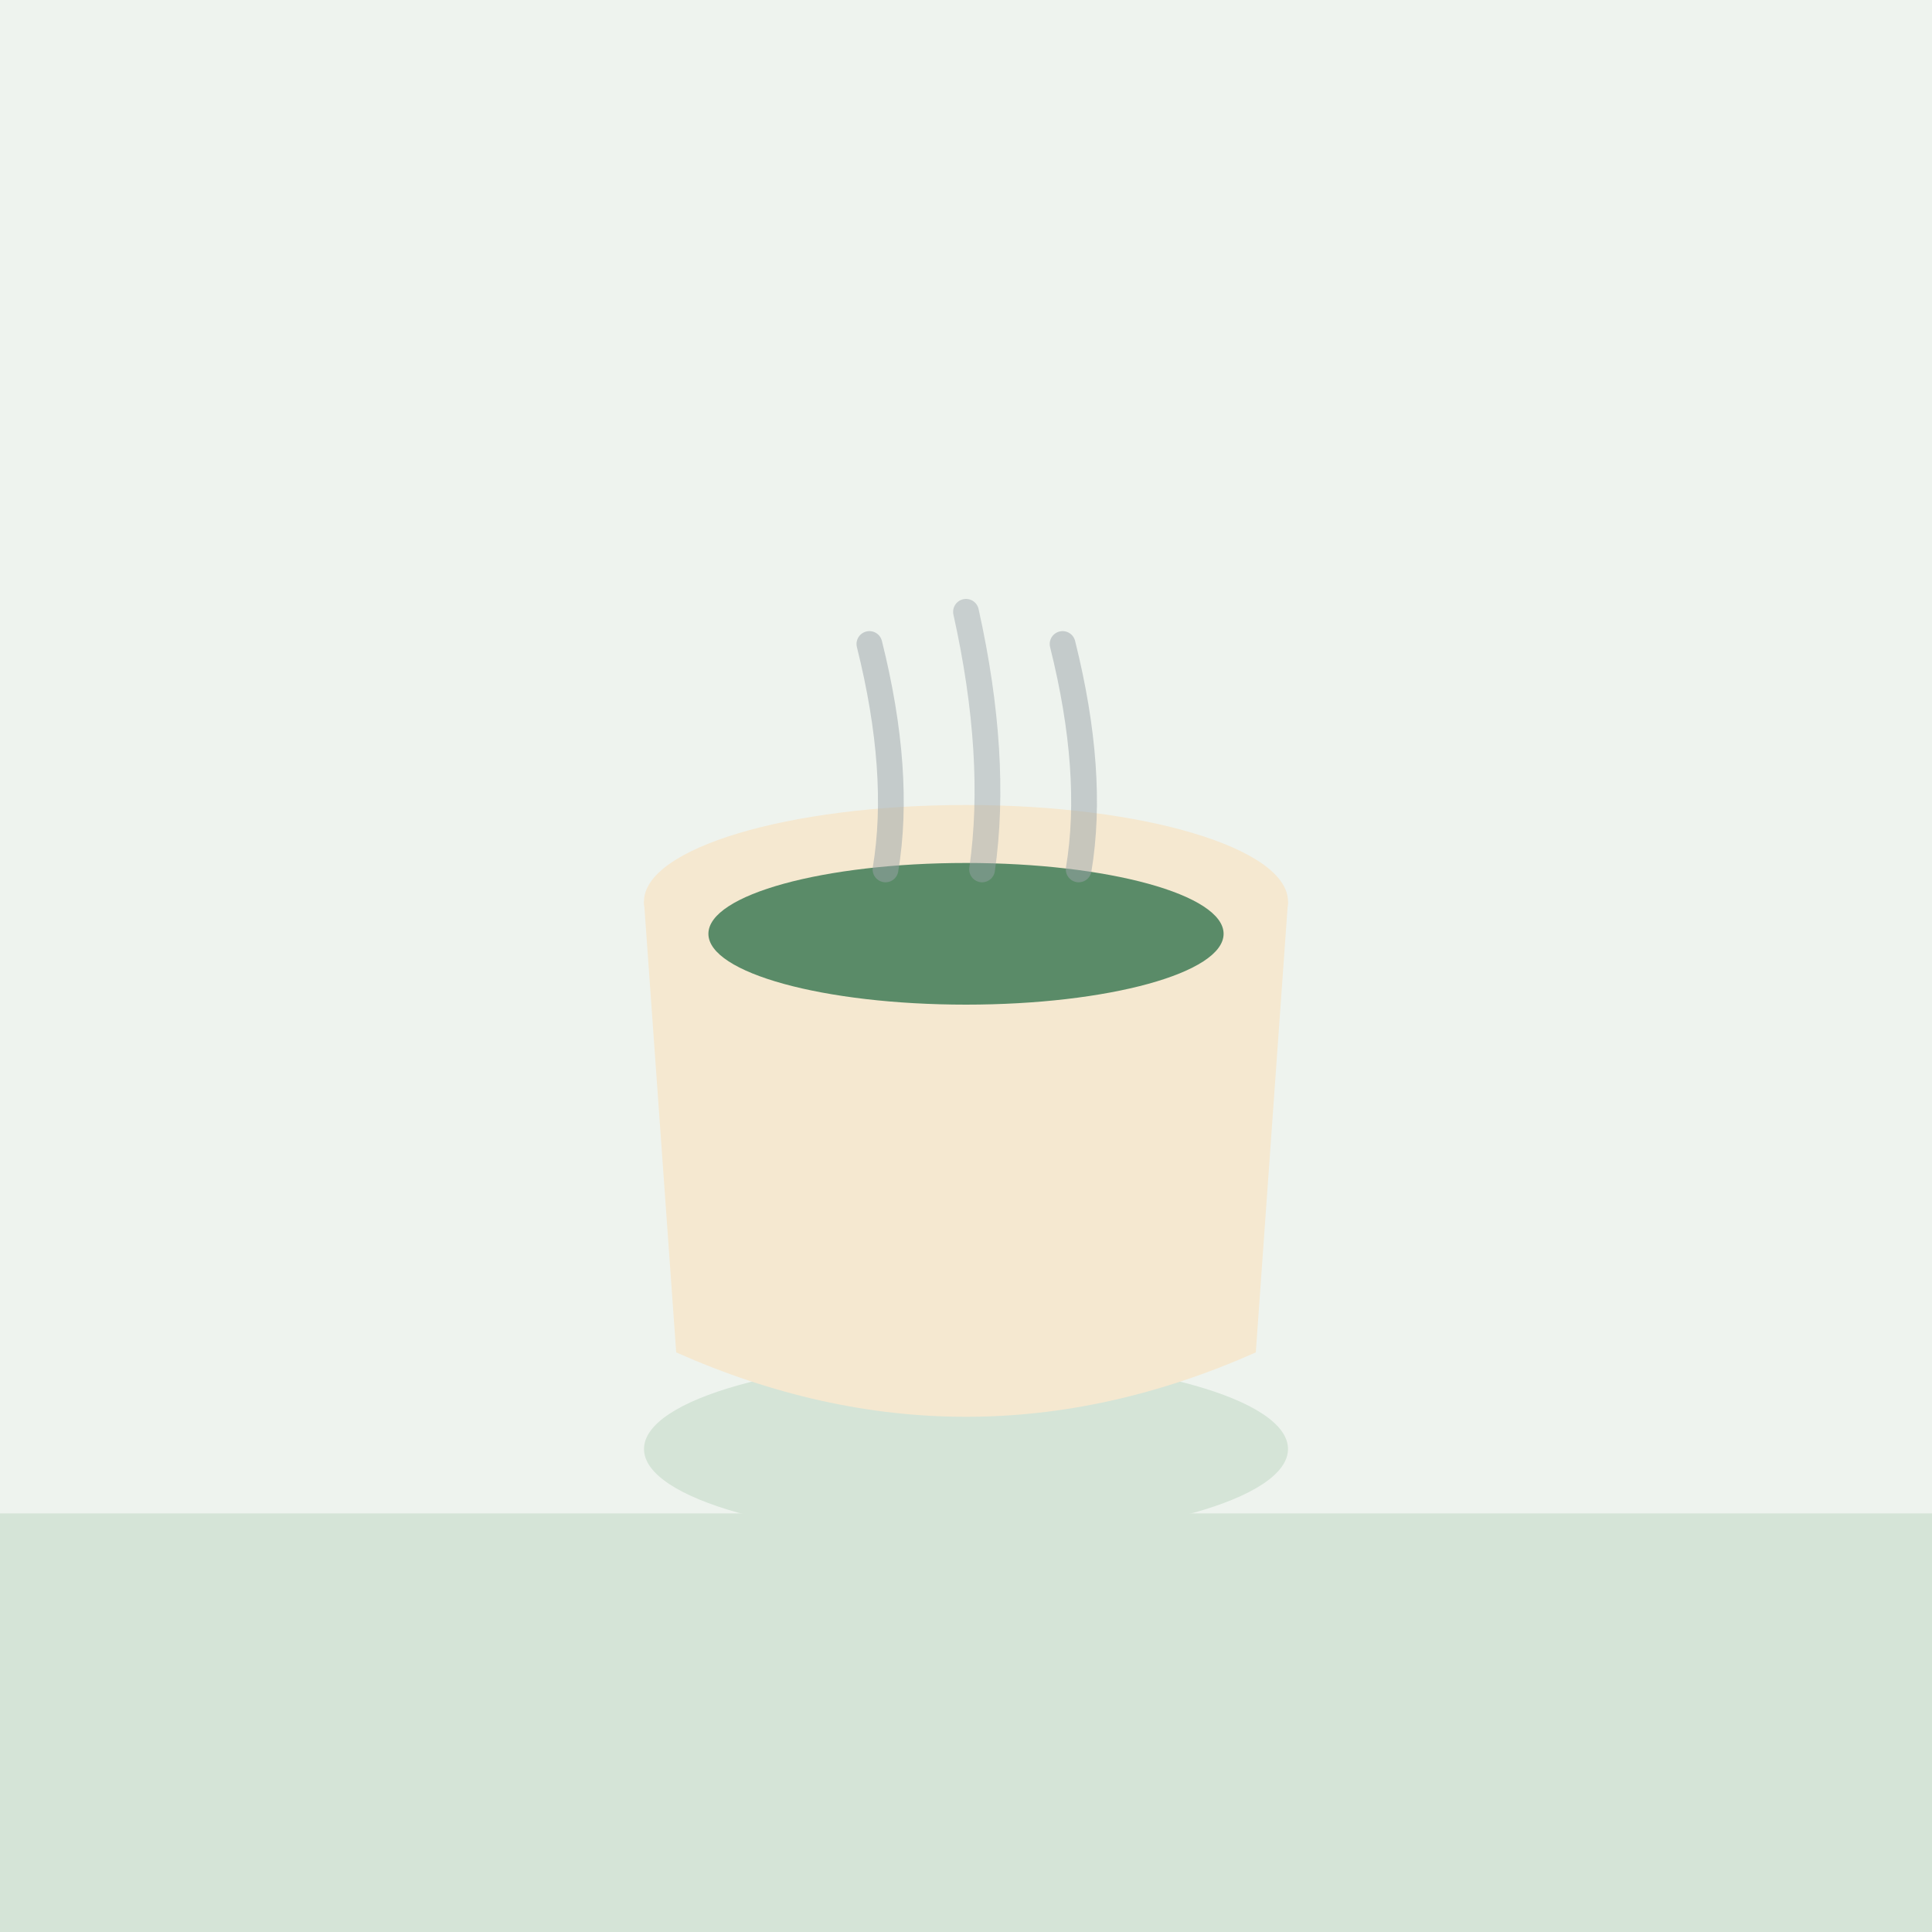
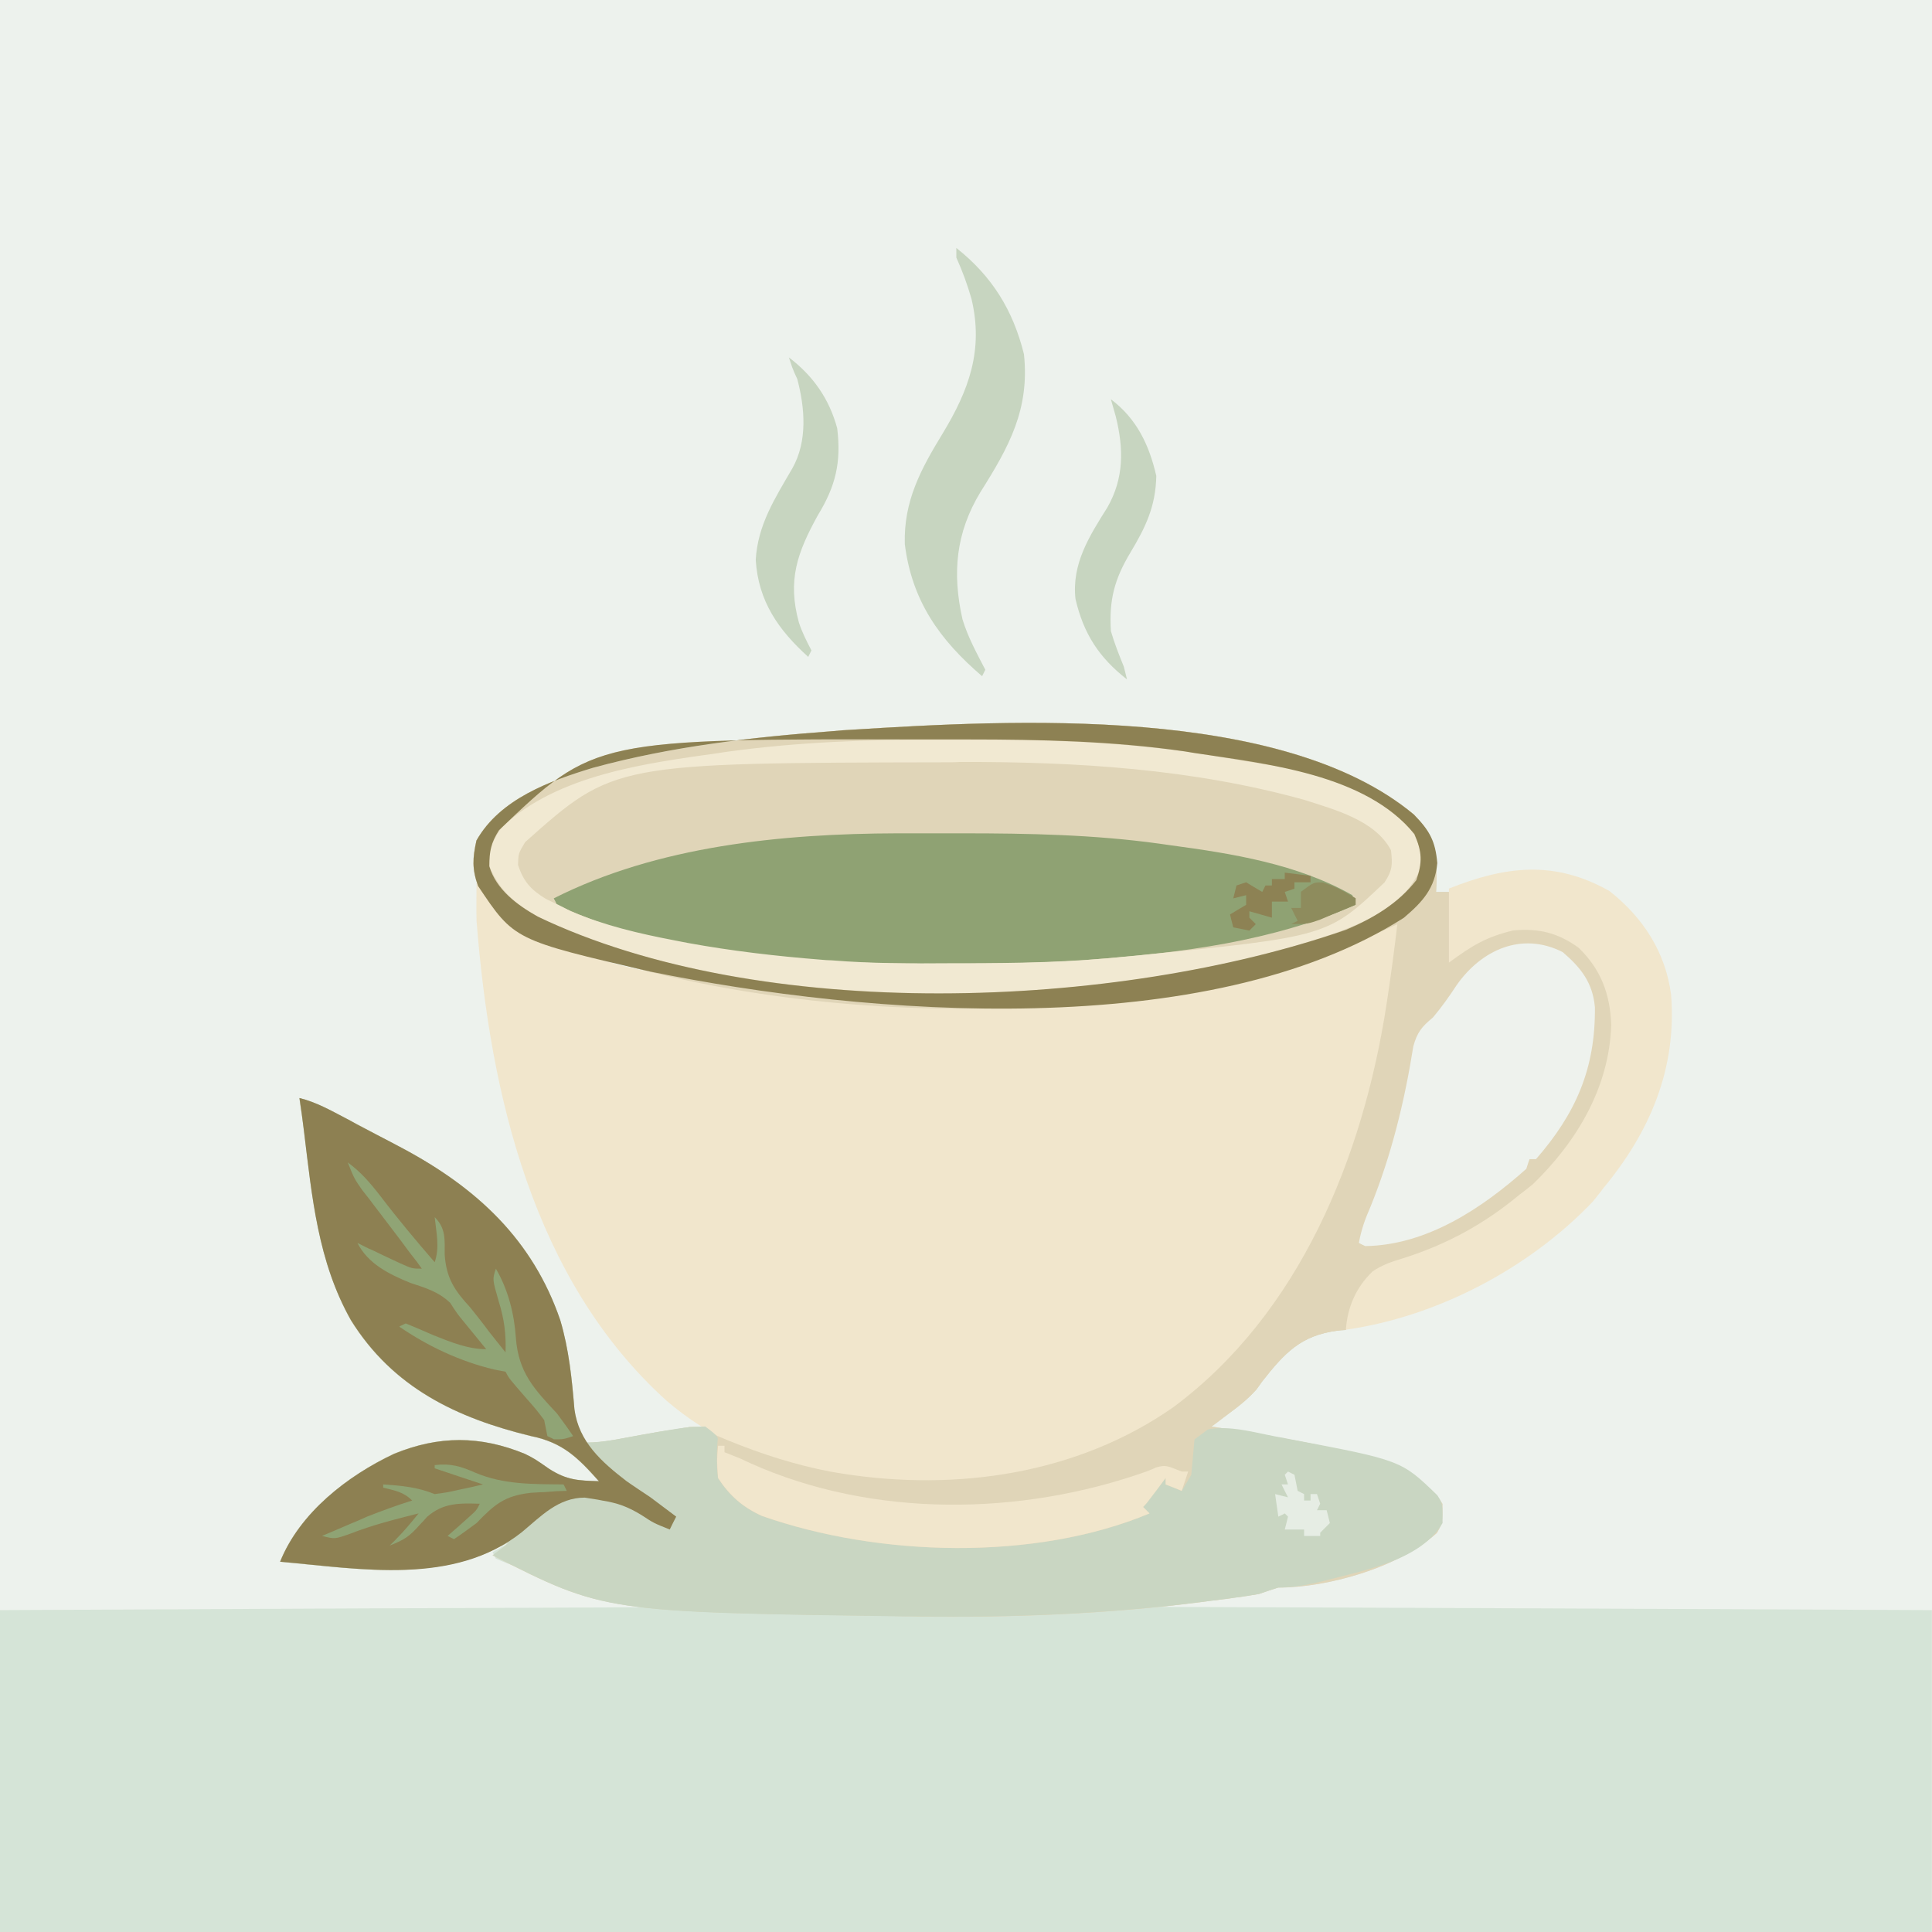
- <svg xmlns="http://www.w3.org/2000/svg" width="600" height="600" viewBox="0 0 600 600" role="img" aria-label="Tea">
-   <rect width="600" height="600" fill="#EEF3EE" />
-   <rect y="470" width="600" height="130" fill="#D5E4D7" />
-   <ellipse cx="300" cy="450" rx="100" ry="28" fill="#D5E4D7" />
-   <path d="M200 280 L210 420 Q300 460 390 420 L400 280 Z" fill="#F5E8D0" />
-   <ellipse cx="300" cy="280" rx="100" ry="30" fill="#F5E8D0" />
-   <ellipse cx="300" cy="290" rx="80" ry="22" fill="#5A8B68" />
-   <path d="M270 200 Q280 240 275 270" fill="none" stroke="#9AA3A8" stroke-width="8" stroke-linecap="round" opacity="0.5" />
-   <path d="M300 190 Q310 235 305 270" fill="none" stroke="#9AA3A8" stroke-width="8" stroke-linecap="round" opacity="0.45" />
-   <path d="M330 200 Q340 240 335 270" fill="none" stroke="#9AA3A8" stroke-width="8" stroke-linecap="round" opacity="0.5" />
+ <svg xmlns="http://www.w3.org/2000/svg" version="1.1" width="600" height="600" viewBox="0 0 600 600" role="img" aria-label="Tea">
+   <path d="M0 0 C198 0 396 0 600 0 C600 198 600 396 600 600 C402 600 204 600 0 600 C0 402 0 204 0 0 Z " fill="#EDF2ED" transform="translate(0,0)" />
+   <path d="M0 0 C5.8 6 7.1 9.8 7.1 18 C7.1 20 7 22 6.9 24.1 C8.6 24.1 10.2 24.1 11.9 24.1 C11.9 31 11.9 37.9 11.9 45.1 C12.6 44.5 12.6 44.5 15.8 41.8 C23.1 36.1 30.8 34.2 39.9 35.1 C49.1 37.9 54.5 41.9 59.3 50.2 C63.8 61 62.8 73.2 58.9 84.1 C55.1 93.1 50.4 100.7 43.9 108.1 C43.1 109.2 42.2 110.3 41.3 111.5 C28.9 124.6 13.8 133.2 -3.2 138.7 C-11 141.4 -14.1 143.6 -18.1 151.1 C-19.1 154 -20.2 157 -21.1 160.1 C-21.9 160.1 -22.8 160.2 -23.7 160.3 C-35.1 161.8 -40.1 167.2 -47.1 176.1 C-47.4 176.5 -47.4 176.5 -48.8 178.5 C-51.4 181.4 -54.1 183.6 -57.3 185.9 C-58.4 186.7 -59.5 187.5 -60.6 188.3 C-61.4 188.9 -62.2 189.5 -63.1 190.1 C-62.6 190.1 -62.6 190.1 -60.1 190.5 C-55.6 191.3 -51.1 192 -46.6 192.8 C-45.1 193 -43.6 193.2 -42 193.5 C-28.3 195.8 -14.7 198.7 -2.2 205.1 C-1 205.7 0.3 206.3 1.6 207 C5 209.1 6.9 210.7 8.9 214.1 C8.9 220.1 8.9 220.1 7.2 223.1 C-4.5 233.8 -26.5 240.1 -42.1 240.1 C-44 240.7 -46 241.4 -48.1 242.1 C-53 242.7 -53 242.7 -78.1 246.1 C0.8 246.4 79.7 246.7 160.9 247.1 C160.9 280.1 160.9 313.1 160.9 347.1 C-37.1 347.1 -235.1 347.1 -439.1 347.1 C-439.1 314.1 -439.1 281.1 -439.1 247.1 C-363.5 246.7 -287.9 246.4 -210.1 246.1 C-218.6 245.1 -227.2 244.1 -236.1 243.1 C-241.4 242.2 -246.7 241.3 -252.1 240.2 C-253.4 240 -254.6 239.7 -256 239.5 C-265.9 237.5 -275.8 235.2 -285.1 231.1 C-285.4 230.4 -285.7 229.7 -286.1 229.1 C-284.9 228.4 -284.9 228.4 -279.1 225.1 C-279.9 225.5 -280.7 225.9 -281.5 226.3 C-282.6 226.8 -283.7 227.3 -284.9 227.9 C-286 228.4 -287 228.9 -288.1 229.5 C-308.2 237.7 -330.9 234 -352.1 232.1 C-346 216.9 -331.1 205.4 -316.7 198.5 C-302.7 192.9 -289.9 192.9 -276.1 198.6 C-273.1 200.1 -273.1 200.1 -268.4 203.3 C-262.9 206.8 -259.5 206.9 -253.1 207.1 C-259.6 199.8 -264.2 195.1 -274.1 193.1 C-297.3 187.4 -317.1 178 -330.1 157.1 C-340.3 138.8 -342.1 118.8 -344.6 98.3 C-345.1 94.9 -345.6 91.5 -346.1 88.1 C-340.8 89.4 -336.2 92 -331.4 94.5 C-330.4 95 -329.4 95.6 -328.3 96.1 C-326.2 97.2 -324.1 98.4 -322 99.5 C-319.4 100.9 -316.7 102.3 -314 103.7 C-291 116 -273.7 131.9 -265.1 157.1 C-262.4 166.2 -261.4 175.3 -260.7 184.8 C-260.1 188.9 -259.1 191.5 -257.1 195.1 C-251.1 195.1 -245.2 193.6 -239.3 192.6 C-236.2 192 -233.2 191.5 -230.1 191.1 C-228.3 190.8 -226.6 190.5 -224.8 190.2 C-219.4 190 -217.1 191 -212.6 193.7 C-181.9 210.1 -141.9 209.6 -108.9 201 C-74.3 190.3 -49.3 165.2 -32.5 133.9 C-16.5 102.1 -9.5 69 -5.1 34.1 C-6.3 34.6 -7.6 35.2 -8.9 35.8 C-81.8 68.3 -189.4 67 -264.5 40.8 C-274.9 36.8 -284.2 31.8 -290.6 22.2 C-292.5 16.9 -292.3 13.6 -291.1 8.1 C-283.8 -4.8 -268.4 -10.4 -254.9 -14.5 C-230.3 -21.2 -205.5 -24 -180.1 -25.9 C-178.3 -26.1 -176.6 -26.2 -174.7 -26.3 C-125.1 -29.4 -41 -34.1 0 0 Z " fill="#D5E4D7" transform="translate(439.0625,252.9375)" />
+   <path d="M0 0 C5.8 6 7.1 9.8 7.1 18 C7.1 20 7 22 6.9 24.1 C8.6 24.1 10.2 24.1 11.9 24.1 C11.9 31 11.9 37.9 11.9 45.1 C12.6 44.5 12.6 44.5 15.8 41.8 C23.1 36.1 30.8 34.2 39.9 35.1 C49.1 37.9 54.5 41.9 59.3 50.2 C63.8 61 62.8 73.2 58.9 84.1 C55.1 93.1 50.4 100.7 43.9 108.1 C43.1 109.2 42.2 110.3 41.3 111.5 C28.9 124.6 13.8 133.2 -3.2 138.7 C-11 141.4 -14.1 143.6 -18.1 151.1 C-19.1 154 -20.2 157 -21.1 160.1 C-21.9 160.1 -22.8 160.2 -23.7 160.3 C-35.1 161.8 -40.1 167.2 -47.1 176.1 C-47.4 176.5 -47.4 176.5 -48.8 178.5 C-51.4 181.4 -54.1 183.6 -57.3 185.9 C-58.4 186.7 -59.5 187.5 -60.6 188.3 C-61.4 188.9 -62.2 189.5 -63.1 190.1 C-62.6 190.1 -62.6 190.1 -60.1 190.5 C-55.6 191.3 -51.1 192 -46.6 192.8 C-45.1 193 -43.6 193.2 -42 193.5 C-28.3 195.8 -14.7 198.7 -2.2 205.1 C-1 205.7 0.3 206.3 1.6 207 C5 209.1 6.9 210.7 8.9 214.1 C8.9 220.1 8.9 220.1 7.2 223.1 C-4.5 233.8 -26.5 240.1 -42.1 240.1 C-44.1 240.7 -46.1 241.4 -48.1 242.1 C-50.1 242.4 -52.2 242.8 -54.3 243.1 C-54.9 243.1 -54.9 243.1 -57.9 243.6 C-59.2 243.7 -60.5 243.9 -61.8 244.1 C-62.5 244.1 -62.5 244.1 -65.9 244.6 C-95.1 248.3 -124.6 249.5 -154.1 249.1 C-155.1 249 -156.2 249 -157.3 249 C-251.4 247.7 -251.4 247.7 -286.1 230.1 C-284.7 229.1 -283.4 228.1 -282.1 227.1 C-281.7 226.7 -281.4 226.4 -281.1 226.1 C-281.9 226.4 -281.9 226.4 -285.9 228.4 C-306.3 238.2 -330.3 234 -352.1 232.1 C-346 216.9 -331.1 205.4 -316.7 198.5 C-302.7 192.9 -289.9 192.9 -276.1 198.6 C-273.1 200.1 -273.1 200.1 -268.4 203.3 C-262.9 206.8 -259.5 206.9 -253.1 207.1 C-259.6 199.8 -264.2 195.1 -274.1 193.1 C-297.3 187.4 -317.1 178 -330.1 157.1 C-340.3 138.8 -342.1 118.8 -344.6 98.3 C-345.1 94.9 -345.6 91.5 -346.1 88.1 C-340.8 89.4 -336.2 92 -331.4 94.5 C-330.4 95 -329.4 95.6 -328.3 96.1 C-326.2 97.2 -324.1 98.4 -322 99.5 C-319.4 100.9 -316.7 102.3 -314 103.7 C-291 116 -273.7 131.9 -265.1 157.1 C-262.4 166.2 -261.4 175.3 -260.7 184.8 C-260.1 188.9 -259.1 191.5 -257.1 195.1 C-251.1 195.1 -245.2 193.6 -239.3 192.6 C-236.2 192 -233.2 191.5 -230.1 191.1 C-228.3 190.8 -226.6 190.5 -224.8 190.2 C-219.4 190 -217.1 191 -212.6 193.7 C-181.9 210.1 -141.9 209.6 -108.9 201 C-74.3 190.3 -49.3 165.2 -32.5 133.9 C-16.5 102.1 -9.5 69 -5.1 34.1 C-6.3 34.6 -7.6 35.2 -8.9 35.8 C-81.8 68.3 -189.4 67 -264.5 40.8 C-274.9 36.8 -284.2 31.8 -290.6 22.2 C-292.5 16.9 -292.3 13.6 -291.1 8.1 C-283.8 -4.8 -268.4 -10.4 -254.9 -14.5 C-230.3 -21.2 -205.5 -24 -180.1 -25.9 C-178.3 -26.1 -176.6 -26.2 -174.7 -26.3 C-125.1 -29.4 -41 -34.1 0 0 Z " fill="#E0D5B8" transform="translate(439.0625,252.9375)" />
+   <path d="M0 0 C0.5 0.7 1 1.4 1.6 2.1 C24.8 29.5 74.8 31.1 108 34 C164.8 38.3 233.2 38.6 285 12 C285.7 12.3 286.3 12.7 287 13 C280.8 59.6 271 106.5 239 143 C238.3 143.9 237.6 144.7 236.8 145.6 C216 169.7 186.4 182.9 155 186 C121.2 188.1 85.5 183.8 59 161 C17.5 123.5 4.2 65.7 0 12 C-0.1 8 -0 4 0 0 Z " fill="#F1E6CC" transform="translate(148,274)" />
+   <path d="M0 0 C5.3 1.3 9.8 3.9 14.6 6.4 C15.7 7 16.7 7.5 17.7 8.1 C19.8 9.2 21.9 10.3 24 11.4 C26.7 12.8 29.4 14.2 32 15.6 C55 27.9 72.4 43.9 81 69 C83.7 78.1 84.6 87.2 85.4 96.7 C86 100.8 86.9 103.5 89 107 C94.9 107 100.9 105.5 106.7 104.5 C120 102.2 120 102.2 126 102 C130 105 130 105 131 109 C130.9 109.7 130.9 109.7 130.7 113.3 C131.1 119.3 132.5 121 137 125 C155.7 137.1 182.5 137.4 203.9 137.4 C205.6 137.4 207.3 137.4 209.1 137.4 C227.5 137.2 244.6 135.1 262 129 C262 128 262 127 262 126 C263.6 124 265.3 122 267 120 C267.7 119 268.3 118 269 117 C269.7 117.7 270.3 118.3 271 119 C270.7 119.3 270.3 119.7 270 120 C271.3 120.3 272.6 120.7 274 121 C276 117 276.3 115.2 276.4 110.9 C276.6 108.9 276.8 107 277 105 C284.3 100.1 295.4 103.7 303.6 105.2 C304.8 105.4 306 105.6 307.3 105.9 C342.2 112.5 342.2 112.5 353.4 123.4 C355 126 355 126 355 132 C348.1 143.8 330.2 146.7 318 150 C313.1 151.2 309.1 152 304 152 C302 152.6 300 153.3 298 154 C295.9 154.4 293.9 154.7 291.8 155 C290.6 155.2 289.4 155.3 288.1 155.5 C286.8 155.7 285.6 155.8 284.2 156 C282.9 156.2 281.6 156.3 280.2 156.5 C251 160.2 221.5 161.4 192 161 C190.9 161 189.9 161 188.7 161 C94.7 159.7 94.7 159.7 60 142 C61.3 141 62.6 140 64 139 C64.3 138.7 64.7 138.3 65 138 C64.2 138.4 64.2 138.4 60.2 140.3 C39.8 150.1 15.8 146 -6 144 C0.1 128.8 14.9 117.3 29.4 110.5 C43.3 104.8 56.1 104.8 70 110.5 C73 112 73 112 77.6 115.2 C83.1 118.7 86.6 118.8 93 119 C86.5 111.7 81.8 107 72 105 C48.8 99.4 29 89.9 16 69 C5.7 50.8 3.9 30.7 1.4 10.3 C1 6.8 0.5 3.4 0 0 Z " fill="#C9D6C2" transform="translate(93,341)" />
+   <path d="M0 0 C5.8 6 7.1 9.8 7.1 18 C7.1 20 7 22 6.9 24.1 C8.6 24.1 10.2 24.1 11.9 24.1 C11.9 31 11.9 37.9 11.9 45.1 C12.6 44.5 12.6 44.5 15.8 41.8 C23.1 36.1 30.8 34.2 39.9 35.1 C49.1 37.9 54.5 41.9 59.3 50.2 C63.8 61 62.8 73.2 58.9 84.1 C55.1 93.1 50.4 100.7 43.9 108.1 C43.1 109.2 42.2 110.3 41.3 111.5 C28.9 124.6 13.8 133.2 -3.2 138.7 C-11 141.4 -14.1 143.6 -18.1 151.1 C-19.1 154 -20.2 157 -21.1 160.1 C-21.9 160.1 -22.8 160.2 -23.7 160.3 C-35.1 161.8 -40.1 167.2 -47.1 176.1 C-47.7 176.9 -48.3 177.8 -49 178.7 C-51.6 181.6 -54.4 183.8 -57.6 186.2 C-58.7 187 -59.8 187.9 -61 188.8 C-62 189.5 -63 190.3 -64.1 191.1 C-65.4 192.1 -66.7 193 -68.1 194.1 C-68.4 197.7 -68.8 201.4 -69.1 205.1 C-70.1 206.7 -71 208.4 -72.1 210.1 C-73.7 209.4 -75.4 208.7 -77.1 208.1 C-77.1 207.4 -77.1 206.7 -77.1 206.1 C-78 207.4 -79 208.7 -80 210 C-83.1 214.1 -83.1 214.1 -84.1 215.1 C-83.4 215.7 -82.7 216.4 -82.1 217.1 C-117.7 232 -166.2 230.5 -202.4 217.9 C-208.4 215.2 -212.5 211.6 -216.1 206.1 C-216.6 201.7 -216.5 197.5 -216.1 193.1 C-215 193.5 -213.9 194 -212.7 194.5 C-202.3 198.7 -192.1 202 -181.1 204.1 C-179.9 204.3 -178.7 204.5 -177.5 204.7 C-142 210.3 -104.5 204.9 -74.7 184.1 C-35.4 154.9 -15.8 106.4 -8.5 59.2 C-7.2 50.8 -6.1 42.5 -5.1 34.1 C-6.3 34.6 -7.6 35.2 -8.9 35.8 C-81.8 68.3 -189.4 67 -264.5 40.8 C-274.9 36.8 -284.2 31.8 -290.6 22.2 C-292.5 16.9 -292.3 13.6 -291.1 8.1 C-283.8 -4.8 -268.4 -10.4 -254.9 -14.5 C-230.3 -21.2 -205.5 -24 -180.1 -25.9 C-178.3 -26.1 -176.6 -26.2 -174.7 -26.3 C-125.1 -29.4 -41 -34.1 0 0 Z M-284.1 4.9 C-286.6 8.8 -287.1 11.5 -287.1 16.1 C-285 23.3 -278.5 28.1 -272.1 31.7 C-202.6 65 -92.7 60.7 -21 35.8 C-12.7 32.3 -4.8 27.6 0.8 20.4 C2.7 14.8 2.6 11.7 0.2 6.1 C-15 -12.6 -45.8 -15.7 -68.2 -19.1 C-69.2 -19.3 -70.2 -19.4 -71.2 -19.6 C-93.5 -22.8 -115.9 -23.3 -138.3 -23.3 C-142.7 -23.3 -147 -23.3 -151.3 -23.3 C-254.4 -23.5 -254.4 -23.5 -284.1 4.9 Z " fill="#E0D5B8" transform="translate(439.0625,252.9375)" />
+   <path d="M0 0 C5.3 1.3 9.8 3.9 14.6 6.4 C15.7 7 16.7 7.5 17.7 8.1 C19.8 9.2 21.9 10.3 24 11.4 C26.7 12.8 29.4 14.2 32 15.6 C55 27.9 72.4 43.9 81 69 C83.7 78.1 84.6 87.2 85.4 96.7 C86.8 106.8 93.8 113 101.6 119 C104 120.7 106.5 122.3 109 124 C111.7 126 114.3 128 117 130 C116.3 131.3 115.7 132.6 115 134 C110 132 110 132 106.2 129.5 C101.9 126.9 98.9 125.8 94 125 C93.1 124.8 93.1 124.8 88.6 124.1 C80.4 124.1 75.1 129.8 69.1 134.8 C47.9 151.6 19 146.2 -6 144 C0.1 128.8 14.9 117.3 29.4 110.5 C43.3 104.8 56.1 104.8 70 110.5 C73 112 73 112 77.6 115.2 C83.1 118.7 86.6 118.8 93 119 C86.5 111.7 81.8 107 72 105 C48.8 99.4 29 89.9 16 69 C5.7 50.8 3.9 30.7 1.4 10.3 C1 6.8 0.5 3.4 0 0 Z " fill="#8D8052" transform="translate(93,341)" />
+   <path d="M0 0 C1.3 -0 2.5 -0 3.8 -0 C7.9 -0 12 -0 16.1 -0 C16.8 -0 16.8 -0 20.3 -0 C40.8 -0 61 0.4 81.3 3.2 C82.5 3.4 83.6 3.5 84.8 3.7 C104.1 6.3 124.2 9.5 141.3 19.2 C141.7 20.2 142 21.2 142.3 22.2 C116.5 33.6 88.2 37.1 60.3 39.2 C59.2 39.3 58 39.4 56.8 39.5 C44 40.3 31.3 40.4 18.5 40.5 C17.9 40.5 17.9 40.5 15.1 40.5 C-24.4 40.4 -69.4 39.4 -105.7 22.2 C-106 21.5 -106.3 20.9 -106.7 20.2 C-74.5 3.9 -35.8 0.1 0 0 Z " fill="#8FA273" transform="translate(278.6719,258.7969)" />
+   <path d="M0 0 C4.4 0 8.8 0 13.2 -0 C36.4 -0 59.4 0.9 82.4 4.5 C83.7 4.7 85.1 4.9 86.5 5.2 C135.1 13 135.1 13 147.7 29.2 C149.8 33.5 150.5 35.6 149.6 40.3 C144.7 51.3 134.4 55.8 123.7 59.9 C54.1 84 -53.2 87.2 -121.1 56.6 C-129.4 52.4 -135.8 48.1 -139.4 39.3 C-139.5 33.9 -138.6 31.6 -135.5 27.1 C-118.1 10.8 -90.8 7.3 -68 4.1 C-67.5 4 -67.5 4 -64.7 3.6 C-43.1 0.7 -21.8 -0.1 0 0 Z M-128.3 31.8 C-130.4 35.3 -130.4 35.3 -130.5 38.9 C-128.8 44 -126.6 46.5 -121.9 49.4 C-120.6 50 -119.3 50.7 -117.9 51.3 C-116.6 52 -115.3 52.6 -114 53.3 C-103.6 57.7 -92.9 60.2 -81.9 62.3 C-80.5 62.6 -79.2 62.8 -77.8 63.1 C-64.1 65.6 -50.3 67.2 -36.4 68.3 C-35.3 68.4 -34.2 68.5 -33.1 68.5 C-20.8 69.5 -8.5 69.5 3.8 69.4 C5 69.4 6.1 69.4 7.3 69.4 C24.5 69.4 41.5 69.1 58.6 67.3 C59.7 67.2 60.7 67.1 61.8 67 C120.9 61.1 120.9 61.1 138.6 44.3 C141.1 40.5 141.1 38.7 140.6 34.3 C135.7 25 123.1 21.7 113.8 18.7 C79 9 42.7 6.8 6.7 6.9 C5.5 7 4.2 7 2.9 7 C-100.7 7.2 -100.7 7.2 -128.3 31.8 Z " fill="#F1E9D2" transform="translate(291.3801,229.7393)" />
+   <path d="M0 0 C5.6 4.8 9.3 9.4 10 17.1 C10.2 36.1 4.1 50.1 -8.3 64.3 C-9 64.3 -9.6 64.3 -10.3 64.3 C-10.5 64.8 -10.5 64.8 -11.3 67.3 C-25.1 79.6 -42.2 91 -61.3 91.3 C-62 91 -62.6 90.7 -63.3 90.3 C-62.5 86 -61.4 83 -59.7 79.1 C-53.2 63.1 -49.1 46.3 -46.4 29.3 C-45.2 24.9 -43.8 23.2 -40.3 20.3 C-37.6 17.1 -35.2 13.7 -32.9 10.2 C-25.3 -0.6 -12.8 -6.5 0 0 Z " fill="#EEF2ED" transform="translate(485.3125,295.6875)" />
+   <path d="M0 0 C10.4 8.2 17.4 19 19.1 32.2 C20.9 55.2 12.5 74.8 -1.9 92.2 C-2.4 92.9 -2.4 92.9 -5.2 96.4 C-24.9 117.1 -53.6 132.2 -81.9 136.2 C-81.4 129.2 -78.8 123.1 -73.6 118.1 C-70.5 116 -67.7 115.1 -64.1 114 C-50.5 109.7 -38.8 103.3 -27.9 94.2 C-26.5 93.2 -25.2 92.1 -23.8 91 C-10.1 77.7 -0.1 60.9 0.5 41.6 C0.2 32 -2.7 24.3 -9.6 17.6 C-16.1 12.9 -22 11.5 -29.9 12.2 C-38.3 14.2 -42.7 16.9 -49.9 22.2 C-49.9 14.7 -49.9 7.1 -49.9 -0.8 C-32.3 -7.8 -17.1 -9.7 0 0 Z " fill="#F1E6CC" transform="translate(499.875,276.75)" />
+   <path d="M0 0 C4.9 5 6.7 8.2 7.3 15.1 C6.6 22.9 2.8 27.1 -3.1 32.1 C-64.1 70.9 -169.5 62.6 -237.1 48.8 C-279.4 39 -279.4 39 -290.6 22.2 C-292.5 16.9 -292.3 13.6 -291.1 8.1 C-283.8 -4.8 -268.4 -10.4 -254.9 -14.5 C-230.3 -21.2 -205.5 -24 -180.1 -25.9 C-178.3 -26.1 -176.6 -26.2 -174.7 -26.3 C-125.1 -29.4 -41 -34.1 0 0 Z M-284.1 4.9 C-286.6 8.8 -287.1 11.5 -287.1 16.1 C-285 23.3 -278.5 28.1 -272.1 31.7 C-202.6 65 -92.7 60.7 -21 35.8 C-12.7 32.3 -4.8 27.6 0.8 20.4 C2.7 14.8 2.6 11.7 0.2 6.1 C-15 -12.6 -45.8 -15.7 -68.2 -19.1 C-69.2 -19.3 -70.2 -19.4 -71.2 -19.6 C-93.5 -22.8 -115.9 -23.3 -138.3 -23.3 C-142.7 -23.3 -147 -23.3 -151.3 -23.3 C-254.4 -23.5 -254.4 -23.5 -284.1 4.9 Z " fill="#8D8153" transform="translate(439.0625,252.9375)" />
+   <path d="M0 0 C11.1 8.8 17.6 19.3 21 33 C22.8 50.1 16.4 61.7 7.5 75.8 C-0.2 88.5 -1.3 101 1.9 115.3 C3.6 120.9 6.3 125.8 9 131 C8.7 131.7 8.3 132.3 8 133 C-5.2 121.7 -13.8 109.6 -16 92 C-16.4 78.6 -11 68.7 -4.3 57.7 C3.9 44.2 8.5 31.7 4.7 15.8 C3.4 11.3 1.9 7.2 0 3 C0 2 0 1 0 0 Z " fill="#C7D5C0" transform="translate(297,77)" />
+   <path d="M0 0 C0.7 0 1.3 0 2 0 C2 0.7 2 1.3 2 2 C2.8 2.3 2.8 2.3 7 4 C8 4.5 9 4.9 10 5.4 C48.1 22.5 94.1 21.8 133 8 C134 7.6 135.1 7.2 136.1 6.7 C139 6 139 6 144 8 C144.7 8 145.3 8 146 8 C145.3 10 144.7 12 144 14 C142.4 13.3 140.7 12.7 139 12 C139 11.3 139 10.7 139 10 C138 11.3 137.1 12.6 136.1 13.9 C133 18 133 18 132 19 C132.3 19.3 132.3 19.3 134 21 C98.4 35.9 49.8 34.5 13.7 21.8 C7.7 19.1 3.6 15.5 0 10 C-0.4 4.5 -0.4 4.5 0 0 Z " fill="#F1E6CC" transform="translate(223,449)" />
+   <path d="M0 0 C7.5 5.7 12.5 12.8 15 22 C16.3 32.6 14.5 40 9 49 C2.6 60.6 -0.5 69.2 3.1 82.3 C4.1 85.4 5.5 88.1 7 91 C6.7 91.7 6.3 92.3 6 93 C-3.3 84.6 -9.5 75.7 -10.3 62.9 C-9.7 52 -4.3 43.7 1.1 34.4 C5.8 26 5 15.8 2.6 6.7 C2 5.5 1.5 4.3 1 3 C0.7 2 0.3 1 0 0 Z " fill="#C7D5C0" transform="translate(245,111)" />
+   <path d="M0 0 C8 6 11.9 14.2 14.1 23.8 C13.9 33.3 10.8 39.7 6 47.7 C1.1 55.9 -0.6 62.3 0 72 C1.1 75.8 2.5 79.3 4 83 C4.3 84.3 4.7 85.6 5 87 C-3.7 80.2 -8.5 72.8 -11 62 C-12.2 51.1 -6.7 42.5 -1.1 33.6 C4.1 24.5 4 15.3 1.5 5.3 C1 3.6 0.5 1.8 0 0 Z " fill="#C7D5C0" transform="translate(345,124)" />
+   <path d="M0 0 C4.1 3 7 6.4 10.1 10.4 C15.5 17.5 21.2 24.3 27 31 C28.6 26.3 27.5 21.9 27 17 C30.5 20.5 30.1 23.9 30.1 28.6 C30.6 35.9 33.1 39.7 38 45 C40 47.5 42 50 43.9 52.6 C45.6 54.7 47.3 56.9 49 59 C49.2 53.3 48.6 48.7 46.9 43.2 C44.9 36.3 44.9 36.3 46 33 C49.8 39.5 51.7 47 52.2 54.4 C53 65.2 57.8 70.3 65 78 C66.7 80.3 68.4 82.6 70 85 C67 86 67 86 64 86 C63.7 85.8 63.7 85.8 62 85 C61.7 83.4 61.3 81.7 61 80 C58.5 76.7 58.5 76.7 55.5 73.3 C50.1 67.1 50.1 67.1 49 65 C47.8 64.8 46.6 64.5 45.4 64.3 C34.9 61.8 24.9 57.1 16 51 C16.3 50.8 16.3 50.8 18 50 C20.9 51.2 23.8 52.4 26.7 53.7 C32 55.8 37.3 58 43 58 C40.8 55.3 38.5 52.5 36.3 49.8 C34 47 34 47 31.8 43.6 C28.1 40.1 24.2 39 19.4 37.4 C12.8 34.7 6.3 31.5 3 25 C3.6 25.3 3.6 25.3 6.6 26.8 C7.4 27.1 7.4 27.1 11.3 29 C12.9 29.7 14.4 30.5 16 31.2 C20 33 20 33 23 33 C22.5 32.3 22 31.6 21.5 30.9 C19.9 28.9 18.3 26.8 16.8 24.7 C14.8 22.1 12.8 19.4 10.8 16.8 C9.7 15.4 8.7 14 7.6 12.6 C7.1 11.9 7.1 11.9 4.5 8.6 C2 5 2 5 0 0 Z " fill="#90A475" transform="translate(108,361)" />
+   <path d="M0 0 C5 -0.6 8.2 0.4 12.7 2.4 C21.5 6.1 30.6 5.9 40 6 C40.2 6.3 40.2 6.3 41 8 C40 8 39 8.1 37.9 8.1 C36.6 8.2 35.3 8.3 33.9 8.4 C33.2 8.4 33.2 8.4 29.9 8.6 C21.7 9.5 18.6 12.2 13 18 C10.7 19.7 8.4 21.4 6 23 C5.3 22.7 4.7 22.3 4 22 C6.3 20 8.6 18 10.9 15.9 C13 14 13 14 14 12 C7.6 11.8 2.6 11.7 -2.4 16.1 C-3.1 16.9 -3.8 17.7 -4.6 18.5 C-7.8 22.1 -9.2 23.1 -14 25 C-13.3 24.3 -12.5 23.6 -11.8 22.8 C-9.3 20.3 -7.2 17.7 -5 15 C-12.2 16.8 -19.3 18.6 -26.2 21.3 C-31 23 -31 23 -35 22 C-32 20.7 -29 19.5 -26.1 18.2 C-24.4 17.5 -22.7 16.8 -21 16 C-16.4 14.2 -11.8 12.5 -7 11 C-9.7 8.3 -12.4 7.9 -16 7 C-16 6.7 -16 6.3 -16 6 C-10.2 6.4 -5.5 6.8 0 9 C3.8 8.5 3.8 8.5 7.8 7.6 C10.2 7.1 12.6 6.6 15 6 C10.1 4.4 5.1 2.7 0 1 C0 0.7 0 0.3 0 0 Z " fill="#8FA374" transform="translate(135,455)" />
+   <path d="M0 0 C2.6 0.3 5.3 0.7 8 1 C8 1.7 8 2.3 8 3 C6.4 3 4.7 3 3 3 C3 3.7 3 4.3 3 5 C2 5.3 1 5.7 0 6 C0.3 7 0.7 8 1 9 C-0.6 9 -2.3 9 -4 9 C-4 10.6 -4 12.3 -4 14 C-6.3 13.3 -8.6 12.7 -11 12 C-11 12.7 -11 13.3 -11 14 C-10.3 14.7 -9.7 15.3 -9 16 C-9.7 16.7 -10.3 17.3 -11 18 C-12.6 17.7 -14.3 17.3 -16 17 C-16.3 15.7 -16.7 14.4 -17 13 C-15.4 12 -13.7 11 -12 10 C-12 9 -12 8 -12 7 C-13.3 7.3 -14.6 7.7 -16 8 C-15.7 6.7 -15.3 5.4 -15 4 C-14 3.7 -13 3.3 -12 3 C-10.4 4 -8.7 5 -7 6 C-6.7 5.3 -6.3 4.7 -6 4 C-5.3 4 -4.7 4 -4 4 C-4 3.3 -4 2.7 -4 2 C-2.7 2 -1.4 2 0 2 C0 1.3 0 0.7 0 0 Z " fill="#8D8254" transform="translate(399,271)" />
+   <path d="M0 0 C0.7 0.3 1.3 0.7 2 1 C2.3 2.6 2.7 4.3 3 6 C3.7 6.3 4.3 6.7 5 7 C5 7.7 5 8.3 5 9 C5.7 9 6.3 9 7 9 C7 8.3 7 7.7 7 7 C7.7 7 8.3 7 9 7 C9.3 8 9.7 9 10 10 C9.7 10.7 9.3 11.3 9 12 C10 12 11 12 12 12 C12.3 13.3 12.7 14.6 13 16 C12 17 11 18 10 19 C10 19.3 10 19.7 10 20 C8.4 20 6.7 20 5 20 C5 19.3 5 18.7 5 18 C3 18 1 18 -1 18 C-0.7 16.7 -0.3 15.4 0 14 C-0.3 13.7 -0.7 13.3 -1 13 C-1.3 13.2 -1.3 13.2 -3 14 C-3.3 11.7 -3.7 9.4 -4 7 C-2.7 7.3 -1.4 7.7 0 8 C-0.7 6.7 -1.3 5.4 -2 4 C-1.3 4 -0.7 4 0 4 C-0.3 3 -0.7 2 -1 1 C-0.7 0.7 -0.3 0.3 0 0 Z " fill="#E6EDE4" transform="translate(400,457)" />
+   <path d="M0 0 C3.8 1.1 6.8 2.9 10.2 4.9 C10.2 5.6 10.2 6.3 10.2 6.9 C7.8 7.9 5.4 8.9 3 9.9 C2.3 10.2 2.3 10.2 -1 11.6 C-4.8 12.9 -4.8 12.9 -9.8 12.9 C-9.2 12.6 -8.5 12.3 -7.8 11.9 C-8.5 10.6 -9.1 9.3 -9.8 7.9 C-8.8 7.9 -7.8 7.9 -6.8 7.9 C-6.8 6.3 -6.8 4.6 -6.8 2.9 C-2.8 -0.1 -2.8 -0.1 0 0 Z " fill="#8E8C5D" transform="translate(410.8125,274.0625)" />
</svg>
